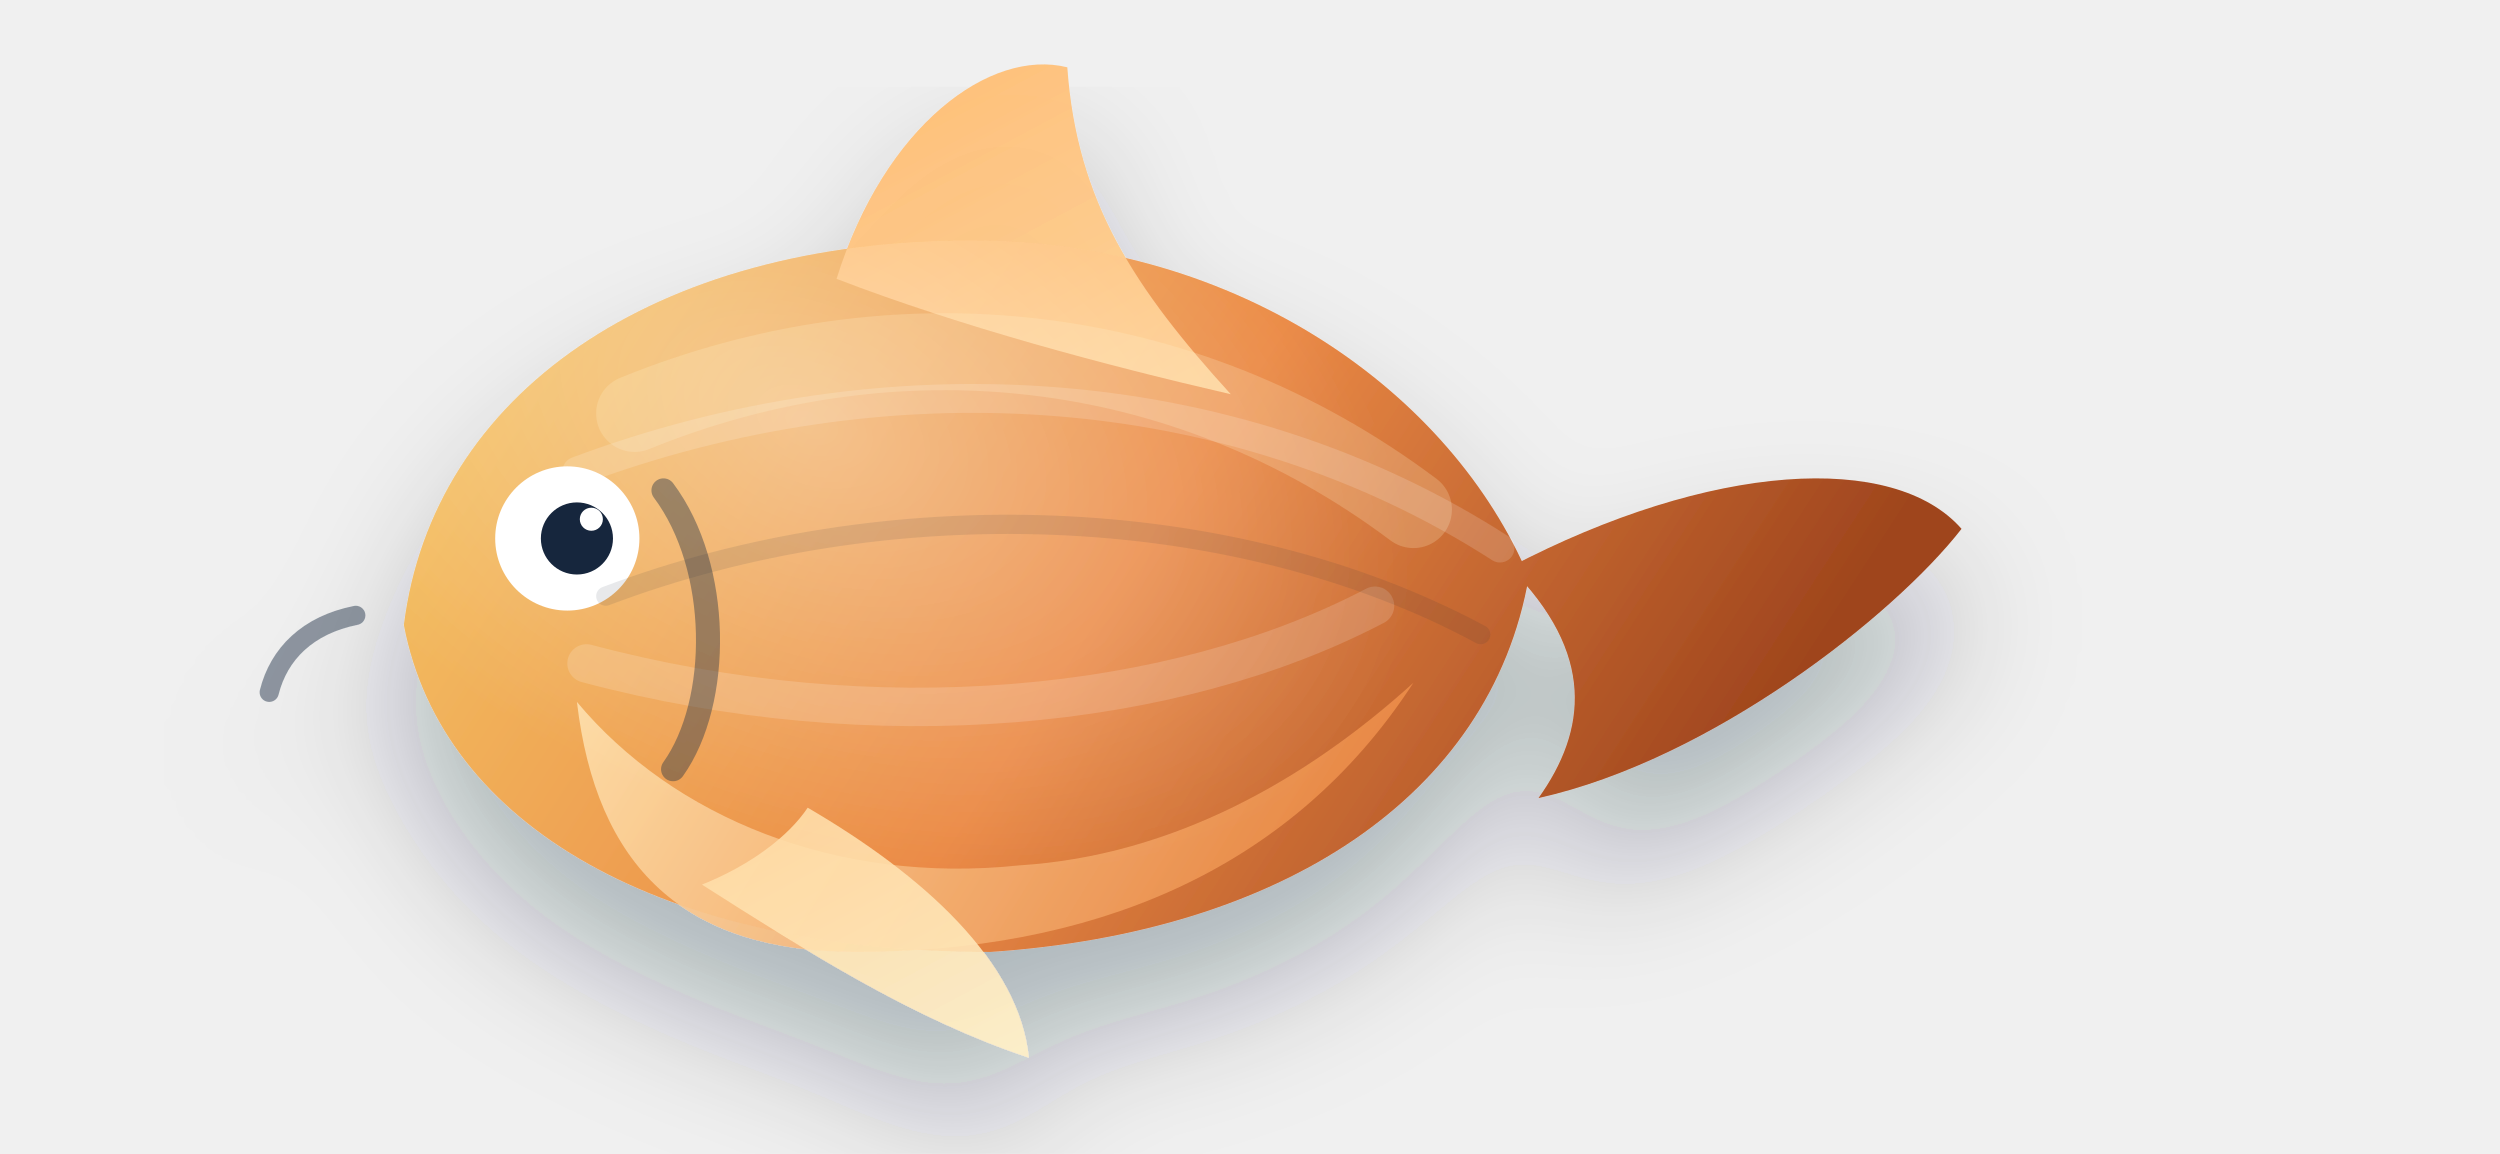
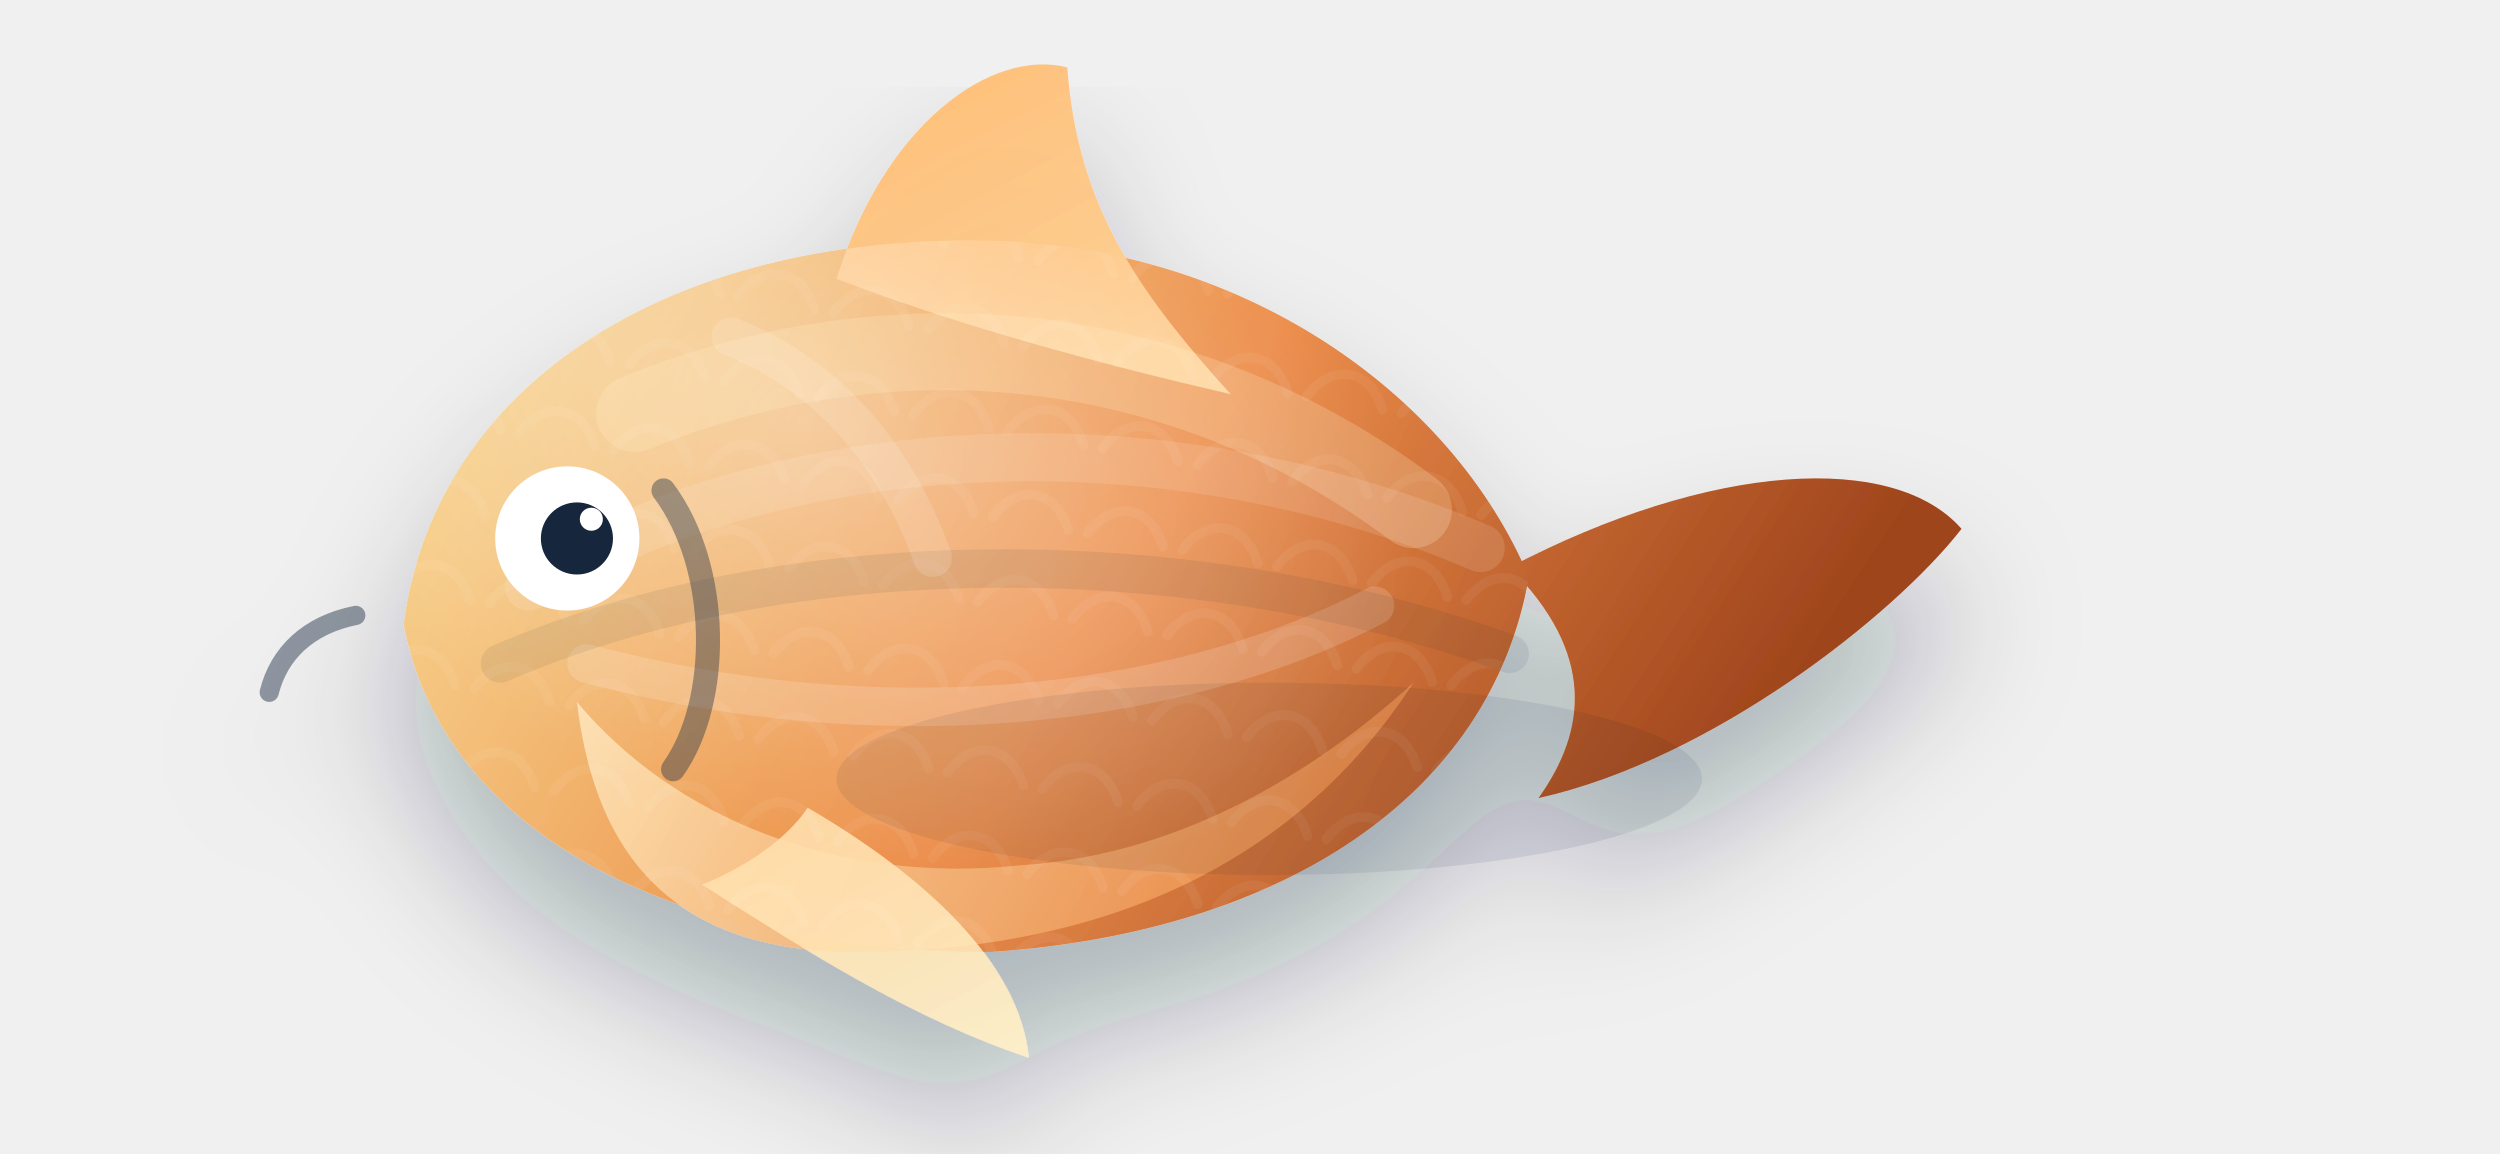
<svg xmlns="http://www.w3.org/2000/svg" width="520" height="240" viewBox="0 0 520 240" fill="none">
  <defs>
    <linearGradient id="goldfish-skin" x1="72" y1="40" x2="330" y2="208" gradientUnits="userSpaceOnUse">
      <stop stop-color="#f6d06a" />
      <stop offset="0.58" stop-color="#eb8a46" />
      <stop offset="1" stop-color="#9f451d" />
    </linearGradient>
    <linearGradient id="goldfish-belly" x1="126" y1="118" x2="262" y2="202" gradientUnits="userSpaceOnUse">
      <stop stop-color="#ffe4b0" />
      <stop offset="1" stop-color="#eb8a46" />
    </linearGradient>
    <linearGradient id="goldfish-fin" x1="150" y1="34" x2="246" y2="214" gradientUnits="userSpaceOnUse">
      <stop stop-color="#ffbb6f" />
      <stop offset="1" stop-color="#fff2cb" />
    </linearGradient>
    <radialGradient id="goldfish-shine" cx="0" cy="0" r="1" gradientUnits="userSpaceOnUse" gradientTransform="translate(168 88) rotate(24) scale(132 84)">
      <stop stop-color="#ffffff" stop-opacity="0.82" />
      <stop offset="1" stop-color="#ffffff" stop-opacity="0" />
    </radialGradient>
+     <linearGradient id="goldfish-rim" x1="108" y1="82" x2="310" y2="170" gradientUnits="userSpaceOnUse">
+       <stop stop-color="#ffffff" stop-opacity="0.56" />
+       <stop offset="0.36" stop-color="#ffffff" stop-opacity="0.12" />
+       <stop offset="1" stop-color="#ffffff" stop-opacity="0" />
+     </linearGradient>
+     <pattern id="goldfish-scales" width="20" height="18" patternUnits="userSpaceOnUse" patternTransform="rotate(10)">
+       <path d="M2 16C6 8 14 8 18 16" stroke="#ffffff" stroke-opacity="0.08" stroke-width="2" stroke-linecap="round" />
+     </pattern>
    <filter id="goldfish-shadow" x="0" y="0" width="520" height="240" filterUnits="userSpaceOnUse">
      <feDropShadow dx="0" dy="18" stdDeviation="14" flood-color="#071a2d" flood-opacity="0.28" />
    </filter>
  </defs>
  <g filter="url(#goldfish-shadow)">
    <path d="M84 130C90 82 136 50 202 50C258 50 302 82 318 120C310 166 266 194 206 198C138 198 92 172 84 130Z" fill="url(#goldfish-skin)" />
    <path d="M120 146C140 170 174 184 212 180C244 178 272 162 294 142C268 182 226 198 178 198C142 198 124 180 120 146Z" fill="url(#goldfish-belly)" opacity="0.92" />
    <path d="M314 118C356 96 394 94 408 110C394 128 356 158 320 166C330 152 332 136 314 118Z" fill="url(#goldfish-skin)" />
    <path d="M174 58C184 26 206 10 222 14C224 42 236 60 256 82C230 76 200 68 174 58Z" fill="url(#goldfish-fin)" opacity="0.92" />
    <path d="M168 168C192 182 212 200 214 220C190 212 168 198 146 184C156 180 164 174 168 168Z" fill="url(#goldfish-fin)" opacity="0.88" />
-     <path d="M84 130C90 82 136 50 202 50C258 50 302 82 318 120C310 166 266 194 206 198C138 198 92 172 84 130Z" fill="url(#goldfish-shine)" opacity="0.4" />
+     <path d="M84 130C90 82 136 50 202 50C258 50 302 82 318 120C310 166 266 194 206 198C138 198 92 172 84 130Z" fill="url(#goldfish-shine)" opacity="0.46" />
+     <path d="M84 130C90 82 136 50 202 50C258 50 302 82 318 120C310 166 266 194 206 198C138 198 92 172 84 130Z" fill="url(#goldfish-scales)" opacity="0.7" />
+     <path d="M84 130C90 82 136 50 202 50C258 50 302 82 318 120C310 166 266 194 206 198C138 198 92 172 84 130Z" fill="url(#goldfish-rim)" opacity="0.42" />
    <path d="M132 86C186 64 246 70 294 106" stroke="#fff2cb" stroke-width="16" stroke-linecap="round" opacity="0.22" />
    <path d="M122 138C182 154 244 148 286 126" stroke="#ffffff" stroke-width="8" stroke-linecap="round" opacity="0.16" />
+     <path d="M110 122C158 92 238 84 308 114" stroke="#ffffff" stroke-width="10" stroke-linecap="round" opacity="0.12" />
+     <path d="M104 138C164 112 248 112 314 136" stroke="#0f2038" stroke-width="8" stroke-linecap="round" opacity="0.08" />
+     <path d="M152 70C172 78 186 94 194 116" stroke="#ffffff" stroke-width="8" stroke-linecap="round" opacity="0.14" />
    <path d="M138 102C150 118 150 146 140 160" stroke="#233244" stroke-width="5" stroke-linecap="round" opacity="0.42" />
    <path d="M74 128C64 130 58 136 56 144" stroke="#243448" stroke-width="4" stroke-linecap="round" opacity="0.48" />
    <circle cx="118" cy="112" r="15" fill="#ffffff" />
    <circle cx="120" cy="112" r="7.5" fill="#16253c" />
    <circle cx="123" cy="108" r="2.4" fill="#ffffff" />
-     <path d="M120 98C184 74 256 78 312 114" stroke="#ffffff" stroke-width="6" stroke-linecap="round" opacity="0.16" />
-     <path d="M126 124C184 102 256 104 308 132" stroke="#102138" stroke-width="4" stroke-linecap="round" opacity="0.1" />
+     <ellipse cx="264" cy="162" rx="90" ry="20" fill="#081a2f" opacity="0.08" />
  </g>
</svg>
